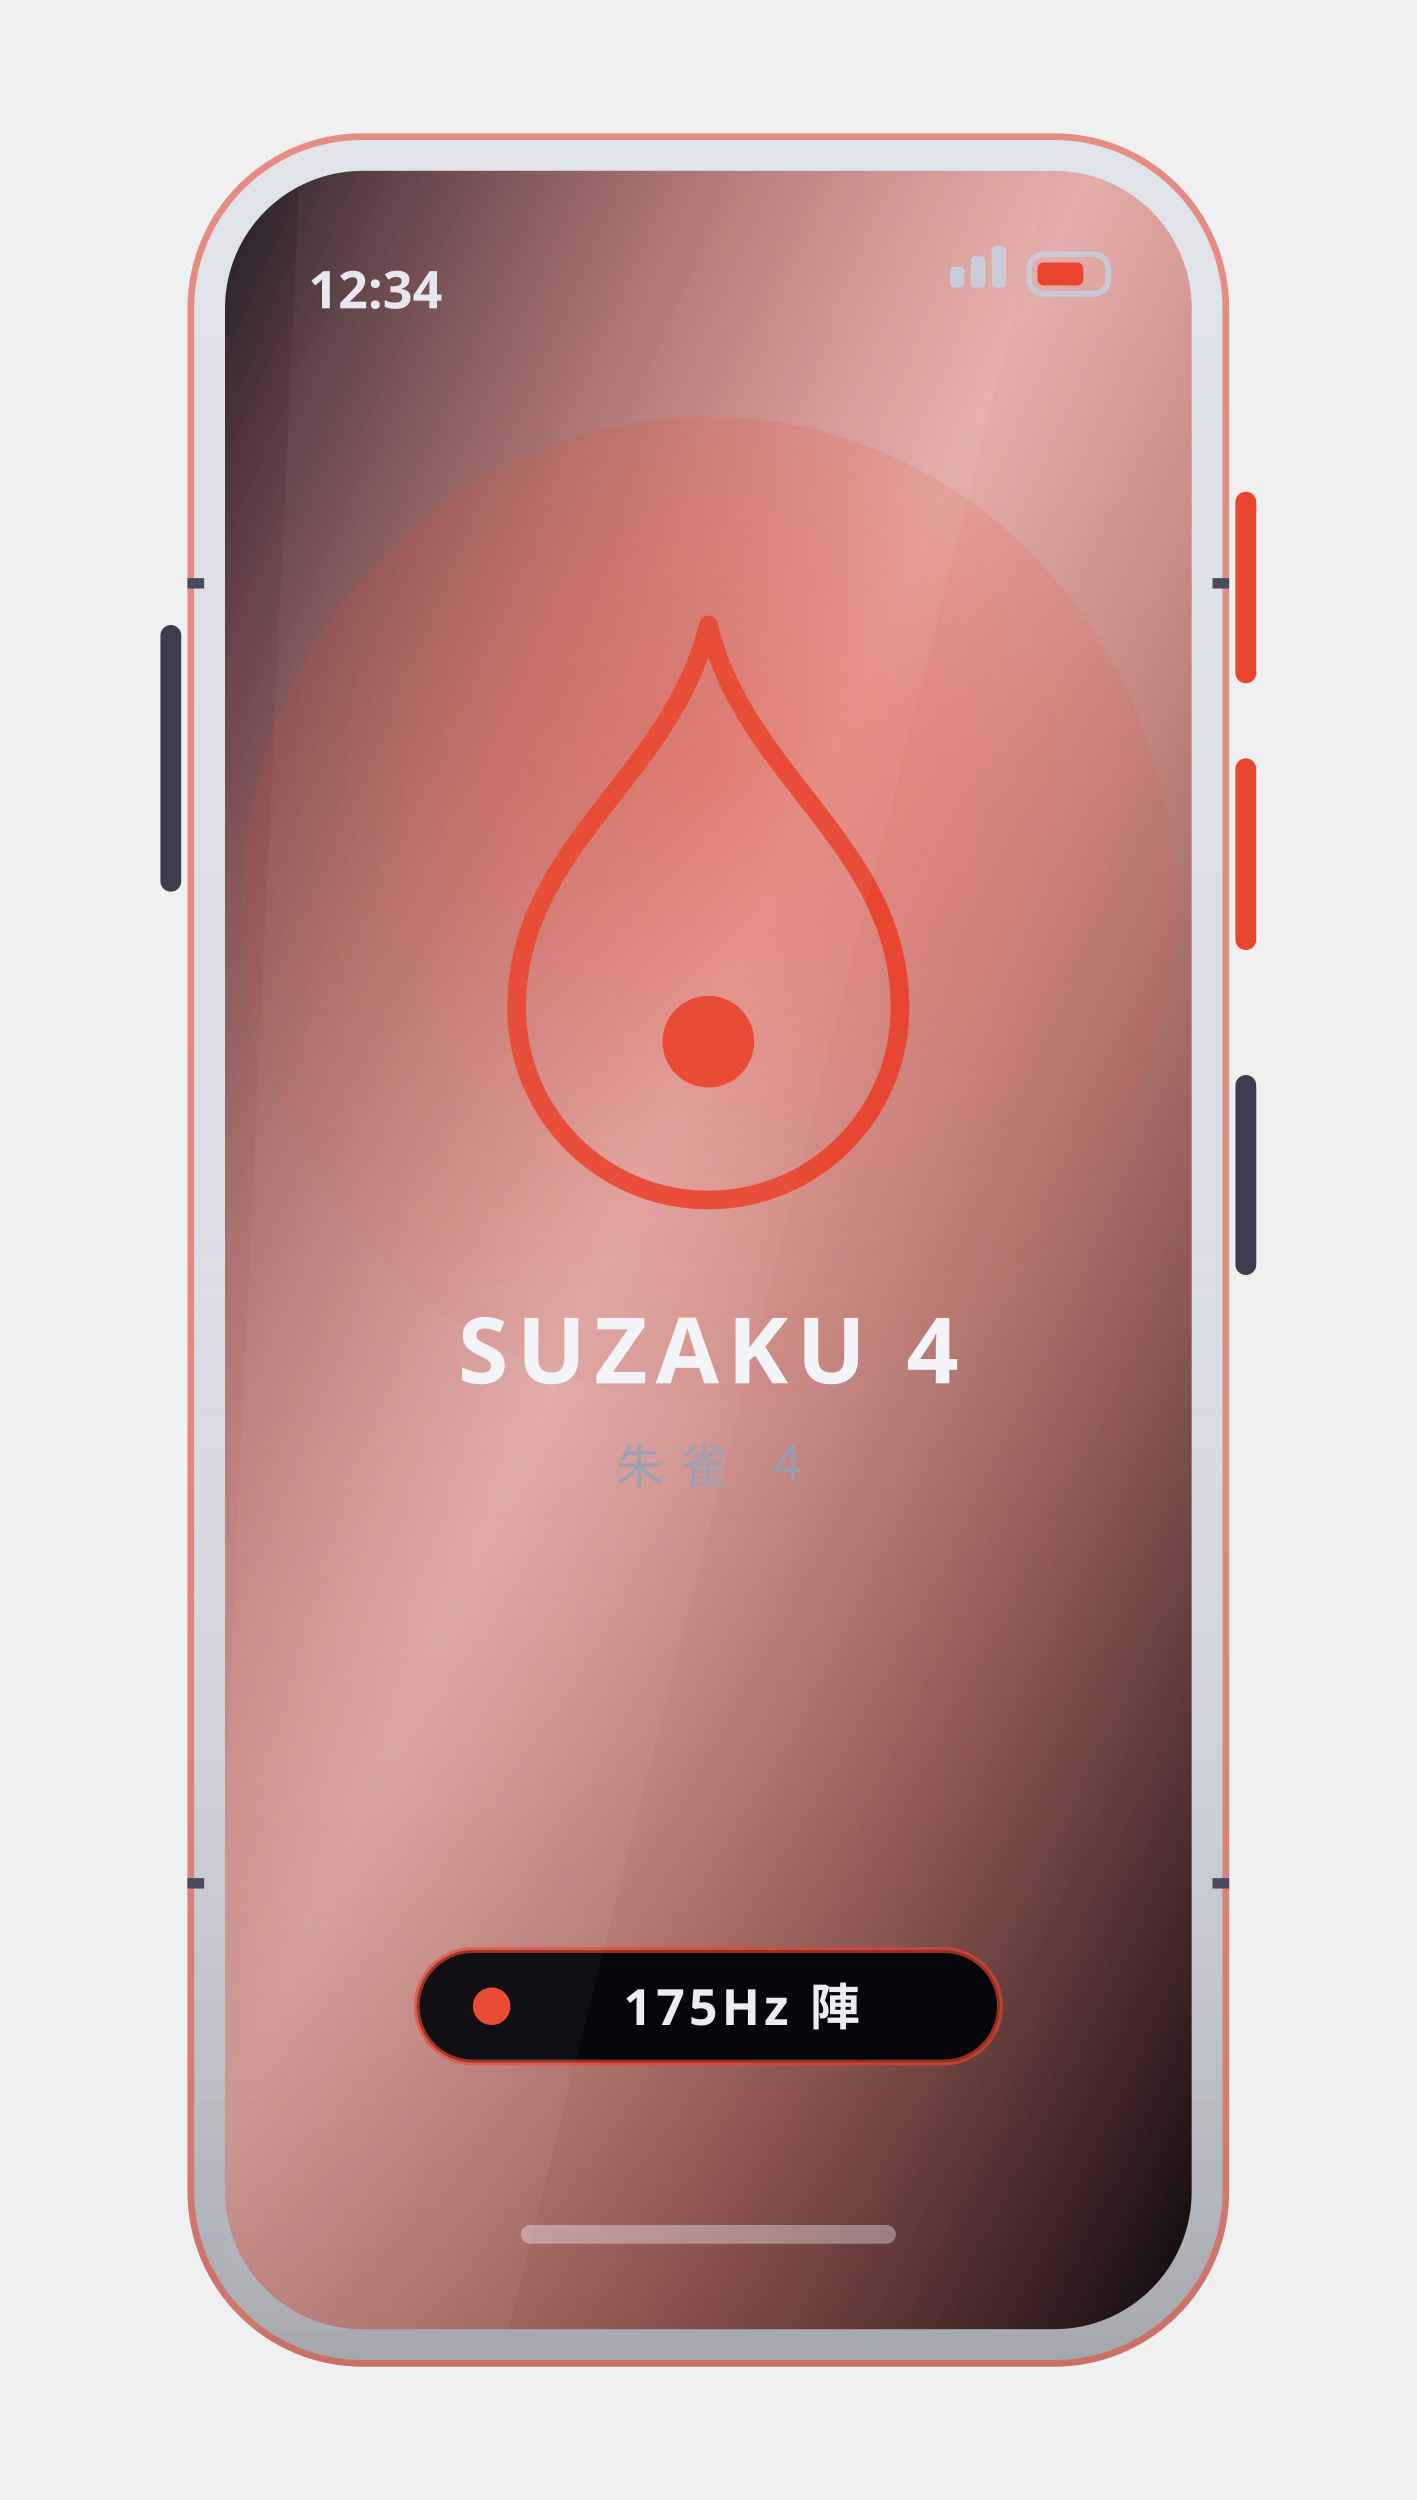
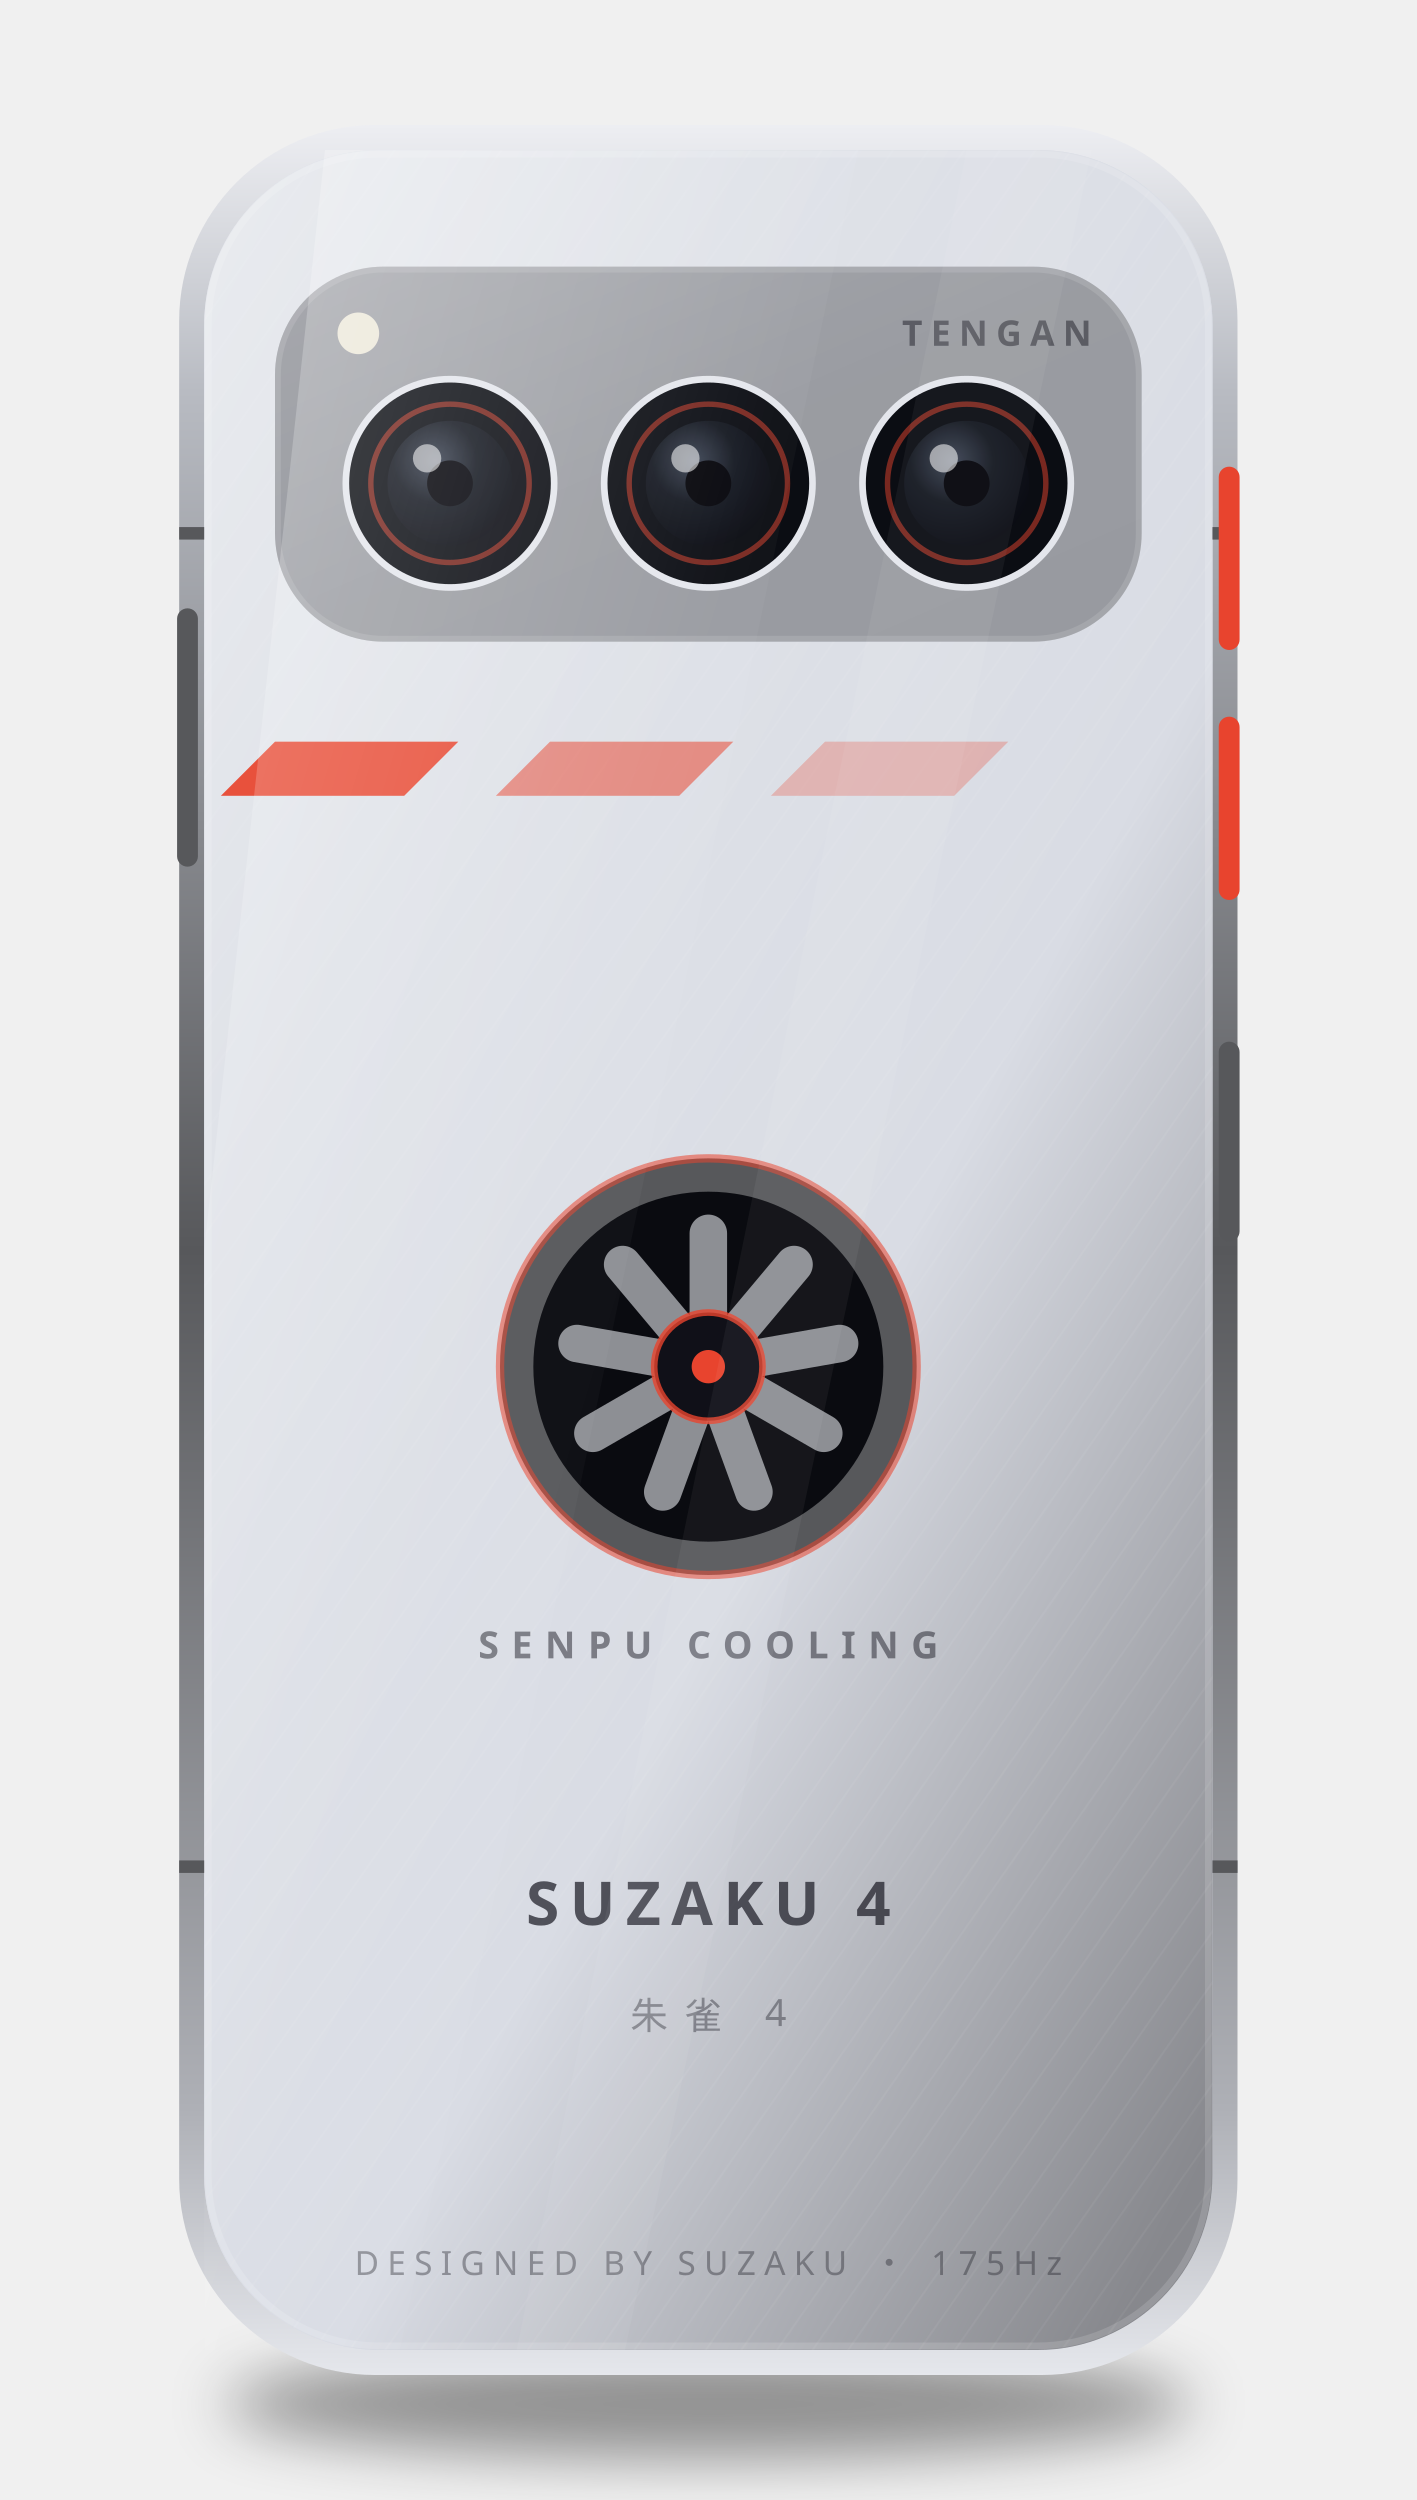
<svg xmlns="http://www.w3.org/2000/svg" viewBox="0 0 340 600" role="img" aria-label="SUZAKU 4">
  <defs>
-     <linearGradient id="scrsuzaku42" x1="0" y1="0" x2="1" y2="1">
-       <stop offset="0" stop-color="#1b1b26" />
-       <stop offset="0.45" stop-color="#e8442e" stop-opacity="0.34" />
-       <stop offset="1" stop-color="#07070b" />
+     <linearGradient id="bodysuzaku42" x1="0" y1="0" x2="0.9" y2="1">
+       <stop offset="0" stop-color="#e9ebef" />
+       <stop offset="0.28" stop-color="#dfe2e8" />
+       <stop offset="0.62" stop-color="#d9dce4" />
+       <stop offset="1" stop-color="#87888d" />
    </linearGradient>
-     <radialGradient id="flaresuzaku42" cx="0.5" cy="0.35" r="0.75">
-       <stop offset="0" stop-color="#e8442e" stop-opacity="0.42" />
-       <stop offset="0.55" stop-color="#e8442e" stop-opacity="0.12" />
-       <stop offset="1" stop-color="#e8442e" stop-opacity="0" />
+     <linearGradient id="framesuzaku42" x1="0" y1="0" x2="0" y2="1">
+       <stop offset="0" stop-color="#eeeff3" />
+       <stop offset="0.12" stop-color="#b8bbc2" />
+       <stop offset="0.5" stop-color="#57585b" />
+       <stop offset="0.88" stop-color="#aeb0b6" />
+       <stop offset="1" stop-color="#e6e8ed" />
+     </linearGradient>
+     <radialGradient id="lenssuzaku42" cx="0.38" cy="0.32" r="0.95">
+       <stop offset="0" stop-color="#3c4454" />
+       <stop offset="0.35" stop-color="#141821" />
+       <stop offset="1" stop-color="#04040a" />
    </radialGradient>
-     <linearGradient id="metalsuzaku42" x1="0" y1="0" x2="0" y2="1">
-       <stop offset="0" stop-color="#ffffff" stop-opacity="0.22" />
-       <stop offset="0.5" stop-color="#ffffff" stop-opacity="0.04" />
-       <stop offset="1" stop-color="#000000" stop-opacity="0.25" />
+     <linearGradient id="sheensuzaku42" x1="0" y1="0" x2="1" y2="1">
+       <stop offset="0" stop-color="#ffffff" stop-opacity="0.28" />
+       <stop offset="0.5" stop-color="#ffffff" stop-opacity="0.03" />
+       <stop offset="1" stop-color="#ffffff" stop-opacity="0" />
    </linearGradient>
+     <pattern id="texsuzaku42" width="7" height="7" patternUnits="userSpaceOnUse" patternTransform="rotate(35)">
+       <path d="M0 0 V7" stroke="#ffffff" stroke-opacity="0.045" stroke-width="1" />
+     </pattern>
+     <filter id="softsuzaku42" x="-40%" y="-40%" width="180%" height="180%">
+       <feGaussianBlur stdDeviation="7" />
+     </filter>
  </defs>
-   <rect x="45" y="32" width="250" height="536" rx="42" fill="#d9dce4" />
-   <rect x="45" y="32" width="250" height="536" rx="42" fill="url(#metalsuzaku42)" />
-   <rect x="45.8" y="32.8" width="248.4" height="534.4" rx="41.2" fill="none" stroke="#e8442e" stroke-opacity="0.55" stroke-width="1.6" />
-   <path d="M45 140 h4 M45 452 h4 M291 140 h4 M291 452 h4" stroke="#4a4a5a" stroke-width="2.5" />
-   <rect x="54" y="41" width="232" height="518" rx="33" fill="url(#scrsuzaku42)" />
-   <ellipse cx="170" cy="218" rx="112" ry="118" fill="url(#flaresuzaku42)" />
-   <text x="74" y="74" font-family="'Noto Sans JP',sans-serif" font-size="12.5" font-weight="700" fill="#e6e6ee">12:34</text>
-   <rect x="228" y="64" width="3.5" height="5" rx="1" fill="#c9c9d6" />
-   <rect x="233" y="61.5" width="3.5" height="7.5" rx="1" fill="#c9c9d6" />
-   <rect x="238" y="59" width="3.5" height="10" rx="1" fill="#c9c9d6" />
-   <rect x="247" y="61" width="19" height="9.5" rx="3.5" fill="none" stroke="#c9c9d6" stroke-width="1.4" />
-   <rect x="249" y="63" width="11" height="5.5" rx="1.5" fill="#e8442e" />
-   <path d="M170 150 c-9 37 -46 53 -46 92 a46 46 0 0 0 92 0 c0 -39 -37 -55 -46 -92z" fill="none" stroke="#e8442e" stroke-width="4.5" stroke-linejoin="round" opacity="0.95" />
-   <circle cx="170" cy="250" r="11" fill="#e8442e" />
-   <text x="170" y="332" font-family="'Noto Sans JP',sans-serif" font-size="22" font-weight="800" fill="#f4f4f8" text-anchor="middle" letter-spacing="2">SUZAKU 4</text>
-   <text x="170" y="356" font-family="'Noto Sans JP',sans-serif" font-size="11.5" fill="#9c9cb0" text-anchor="middle" letter-spacing="4">朱雀 4</text>
-   <rect x="100" y="468" width="140" height="27" rx="13.5" fill="#07070b" stroke="#e8442e" stroke-opacity="0.65" stroke-width="1.4" />
-   <circle cx="118" cy="481.5" r="4.5" fill="#e8442e" />
-   <text x="178" y="486" font-family="'Noto Sans JP',sans-serif" font-size="12" font-weight="700" fill="#ececf2" text-anchor="middle" letter-spacing="1">175Hz 陣</text>
-   <rect x="125" y="534" width="90" height="4.5" rx="2.25" fill="#ffffff" opacity="0.35" />
-   <path d="M72 41 L252 41 L122 559 L54 559 L54 430 Z" fill="#ffffff" opacity="0.038" />
-   <rect x="296.5" y="118" width="5" height="46" rx="2.5" fill="#e8442e" />
-   <rect x="296.5" y="182" width="5" height="46" rx="2.5" fill="#e8442e" />
-   <rect x="296.5" y="258" width="5" height="48" rx="2.5" fill="#3d3d4e" />
-   <rect x="38.5" y="150" width="5" height="64" rx="2.5" fill="#3d3d4e" />
+   <ellipse cx="170" cy="577" rx="116" ry="13" fill="#000000" opacity="0.4" filter="url(#softsuzaku42)" />
+   <rect x="43" y="30" width="254" height="540" rx="47" fill="url(#framesuzaku42)" />
+   <rect x="49" y="36" width="242" height="528" rx="42" fill="#d9dce4" />
+   <rect x="49" y="36" width="242" height="528" rx="42" fill="url(#bodysuzaku42)" />
+   <rect x="49" y="36" width="242" height="528" rx="42" fill="url(#texsuzaku42)" />
+   <rect x="50" y="37" width="240" height="526" rx="41" fill="none" stroke="#ffffff" stroke-opacity="0.14" stroke-width="1.6" />
+   <path d="M43 128 h6 M43 448 h6 M291 128 h6 M291 448 h6" stroke="#57585b" stroke-width="3" />
+   <rect x="66" y="64" width="208" height="90" rx="26" fill="#989aa0" />
+   <rect x="66" y="64" width="208" height="90" rx="26" fill="url(#sheensuzaku42)" opacity="0.5" />
+   <rect x="66.7" y="64.7" width="206.6" height="88.6" rx="25.3" fill="none" stroke="#ffffff" stroke-opacity="0.12" stroke-width="1.4" />
+   <circle cx="86" cy="80" r="5" fill="#f4efdf" opacity="0.9" />
+   <text x="262" y="83" font-family="'Noto Sans JP',sans-serif" font-size="8.5" font-weight="700" fill="#1c1c26" opacity="0.5" text-anchor="end" letter-spacing="2">TENGAN</text>
+   <circle cx="108" cy="116" r="25" fill="#0b0d13" stroke="#e4e6ec" stroke-width="1.6" />
+   <circle cx="108" cy="116" r="19" fill="none" stroke="#e8442e" stroke-opacity="0.5" stroke-width="1.3" />
+   <circle cx="108" cy="116" r="15" fill="url(#lenssuzaku42)" />
+   <circle cx="108" cy="116" r="5.5" fill="#04040a" />
+   <circle cx="102.5" cy="110" r="3.4" fill="#ffffff" opacity="0.55" />
+   <circle cx="170" cy="116" r="25" fill="#0b0d13" stroke="#e4e6ec" stroke-width="1.6" />
+   <circle cx="170" cy="116" r="19" fill="none" stroke="#e8442e" stroke-opacity="0.5" stroke-width="1.3" />
+   <circle cx="170" cy="116" r="15" fill="url(#lenssuzaku42)" />
+   <circle cx="170" cy="116" r="5.5" fill="#04040a" />
+   <circle cx="164.5" cy="110" r="3.4" fill="#ffffff" opacity="0.55" />
+   <circle cx="232" cy="116" r="25" fill="#0b0d13" stroke="#e4e6ec" stroke-width="1.6" />
+   <circle cx="232" cy="116" r="19" fill="none" stroke="#e8442e" stroke-opacity="0.5" stroke-width="1.3" />
+   <circle cx="232" cy="116" r="15" fill="url(#lenssuzaku42)" />
+   <circle cx="232" cy="116" r="5.5" fill="#04040a" />
+   <circle cx="226.5" cy="110" r="3.4" fill="#ffffff" opacity="0.55" />
+   <path d="M66 178 h44 l-13 13 h-44 z" fill="#e8442e" opacity="0.92" />
+   <path d="M132 178 h44 l-13 13 h-44 z" fill="#e8442e" opacity="0.55" />
+   <path d="M198 178 h44 l-13 13 h-44 z" fill="#e8442e" opacity="0.28" />
+   <circle cx="170" cy="328" r="50" fill="#57585b" />
+   <circle cx="170" cy="328" r="50" fill="none" stroke="#e8442e" stroke-opacity="0.55" stroke-width="2" />
+   <circle cx="170" cy="328" r="42" fill="#0a0b10" />
+   <path d="M170 328 L170 296" stroke="#8d8f94" stroke-width="9" stroke-linecap="round" transform="rotate(0 170 328)" />
+   <path d="M170 328 L170 296" stroke="#8d8f94" stroke-width="9" stroke-linecap="round" transform="rotate(40 170 328)" />
+   <path d="M170 328 L170 296" stroke="#8d8f94" stroke-width="9" stroke-linecap="round" transform="rotate(80 170 328)" />
+   <path d="M170 328 L170 296" stroke="#8d8f94" stroke-width="9" stroke-linecap="round" transform="rotate(120 170 328)" />
+   <path d="M170 328 L170 296" stroke="#8d8f94" stroke-width="9" stroke-linecap="round" transform="rotate(160 170 328)" />
+   <path d="M170 328 L170 296" stroke="#8d8f94" stroke-width="9" stroke-linecap="round" transform="rotate(200 170 328)" />
+   <path d="M170 328 L170 296" stroke="#8d8f94" stroke-width="9" stroke-linecap="round" transform="rotate(240 170 328)" />
+   <path d="M170 328 L170 296" stroke="#8d8f94" stroke-width="9" stroke-linecap="round" transform="rotate(280 170 328)" />
+   <path d="M170 328 L170 296" stroke="#8d8f94" stroke-width="9" stroke-linecap="round" transform="rotate(320 170 328)" />
+   <circle cx="170" cy="328" r="13" fill="#101018" stroke="#e8442e" stroke-opacity="0.8" stroke-width="1.6" />
+   <circle cx="170" cy="328" r="4" fill="#e8442e" />
+   <text x="170" y="398" font-family="'Noto Sans JP',sans-serif" font-size="9" font-weight="700" fill="#1c1c26" opacity="0.5" text-anchor="middle" letter-spacing="3">SENPU COOLING</text>
+   <text x="170" y="462" font-family="'Noto Sans JP',sans-serif" font-size="14.5" font-weight="800" fill="#1c1c26" opacity="0.72" text-anchor="middle" letter-spacing="2.5">SUZAKU 4</text>
+   <text x="170" y="487" font-family="'Noto Sans JP',sans-serif" font-size="9" fill="#1c1c26" opacity="0.4" text-anchor="middle" letter-spacing="4">朱雀 4</text>
+   <text x="170" y="546" font-family="'Noto Sans JP',sans-serif" font-size="8" fill="#1c1c26" opacity="0.38" text-anchor="middle" letter-spacing="2">DESIGNED BY SUZAKU ・ 175Hz</text>
+   <path d="M78 36 L206 36 L96 564 L49 564 L49 300 Z" fill="url(#sheensuzaku42)" />
+   <path d="M232 36 L262 36 L150 564 L124 564 Z" fill="#ffffff" opacity="0.05" />
+   <rect x="292.5" y="112" width="5" height="44" rx="2.5" fill="#e8442e" />
+   <rect x="292.5" y="172" width="5" height="44" rx="2.5" fill="#e8442e" />
+   <rect x="292.5" y="250" width="5" height="48" rx="2.5" fill="#57585b" />
+   <rect x="42.5" y="146" width="5" height="62" rx="2.5" fill="#57585b" />
</svg>
